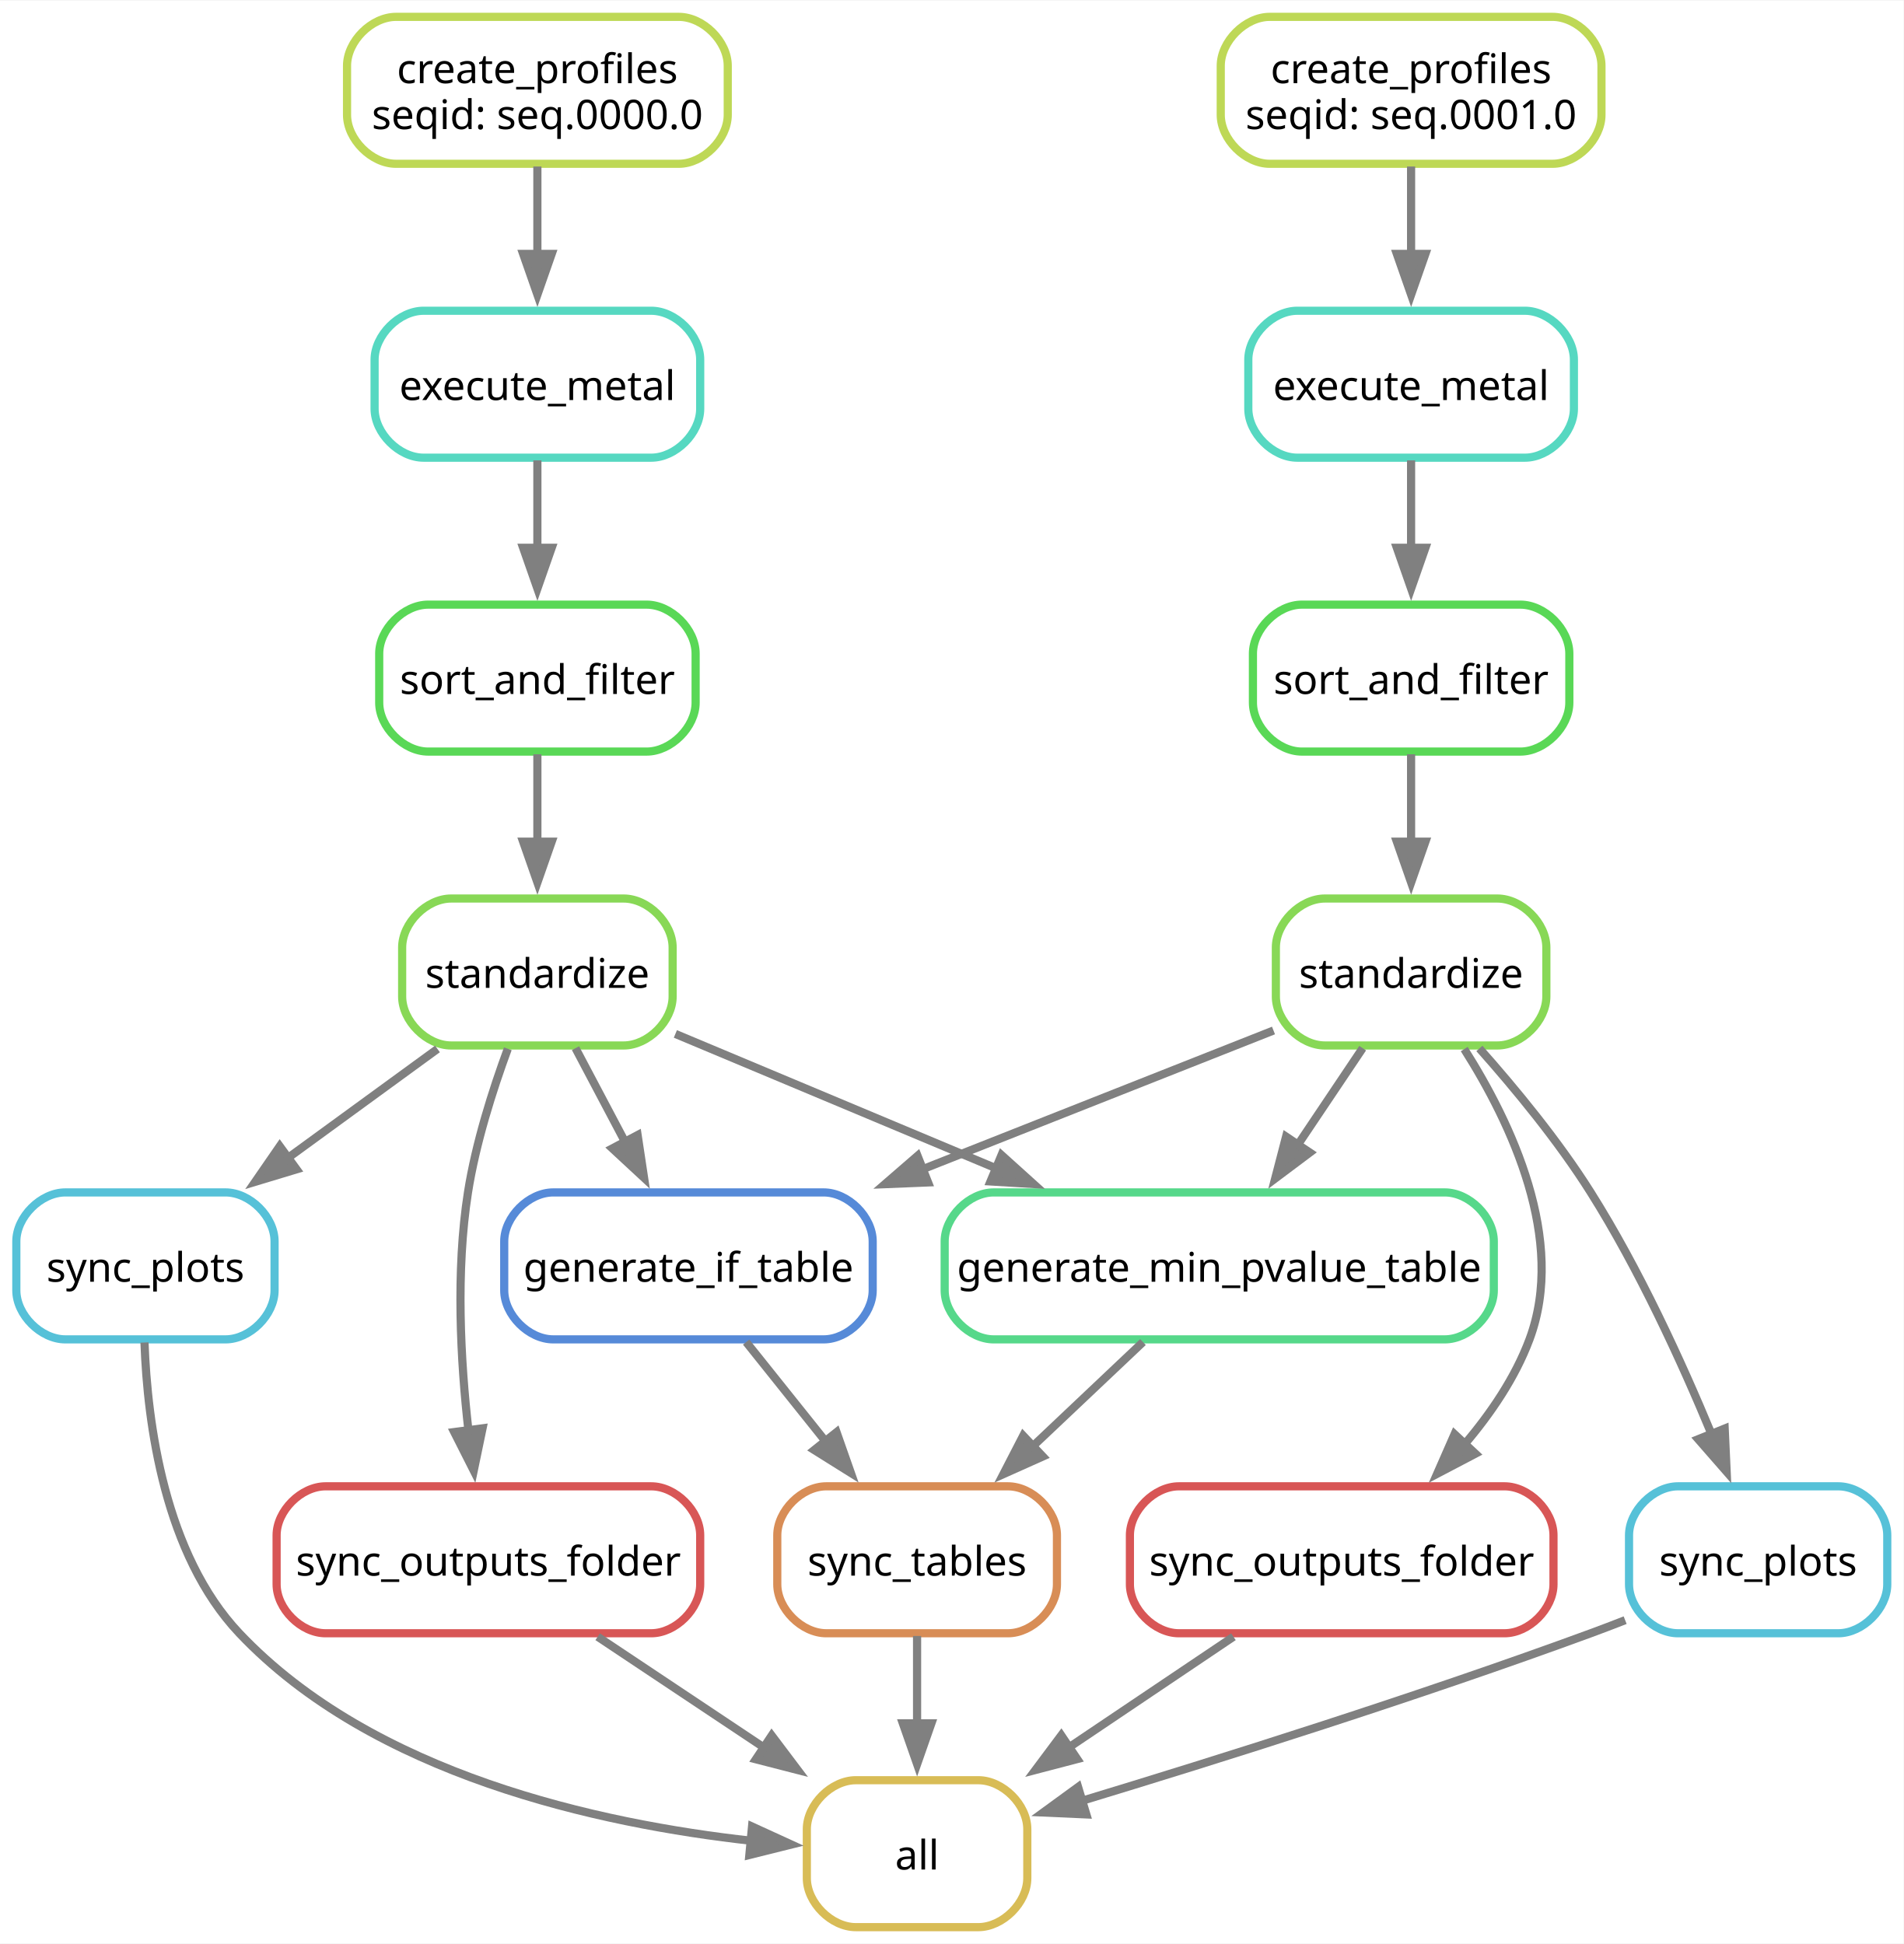
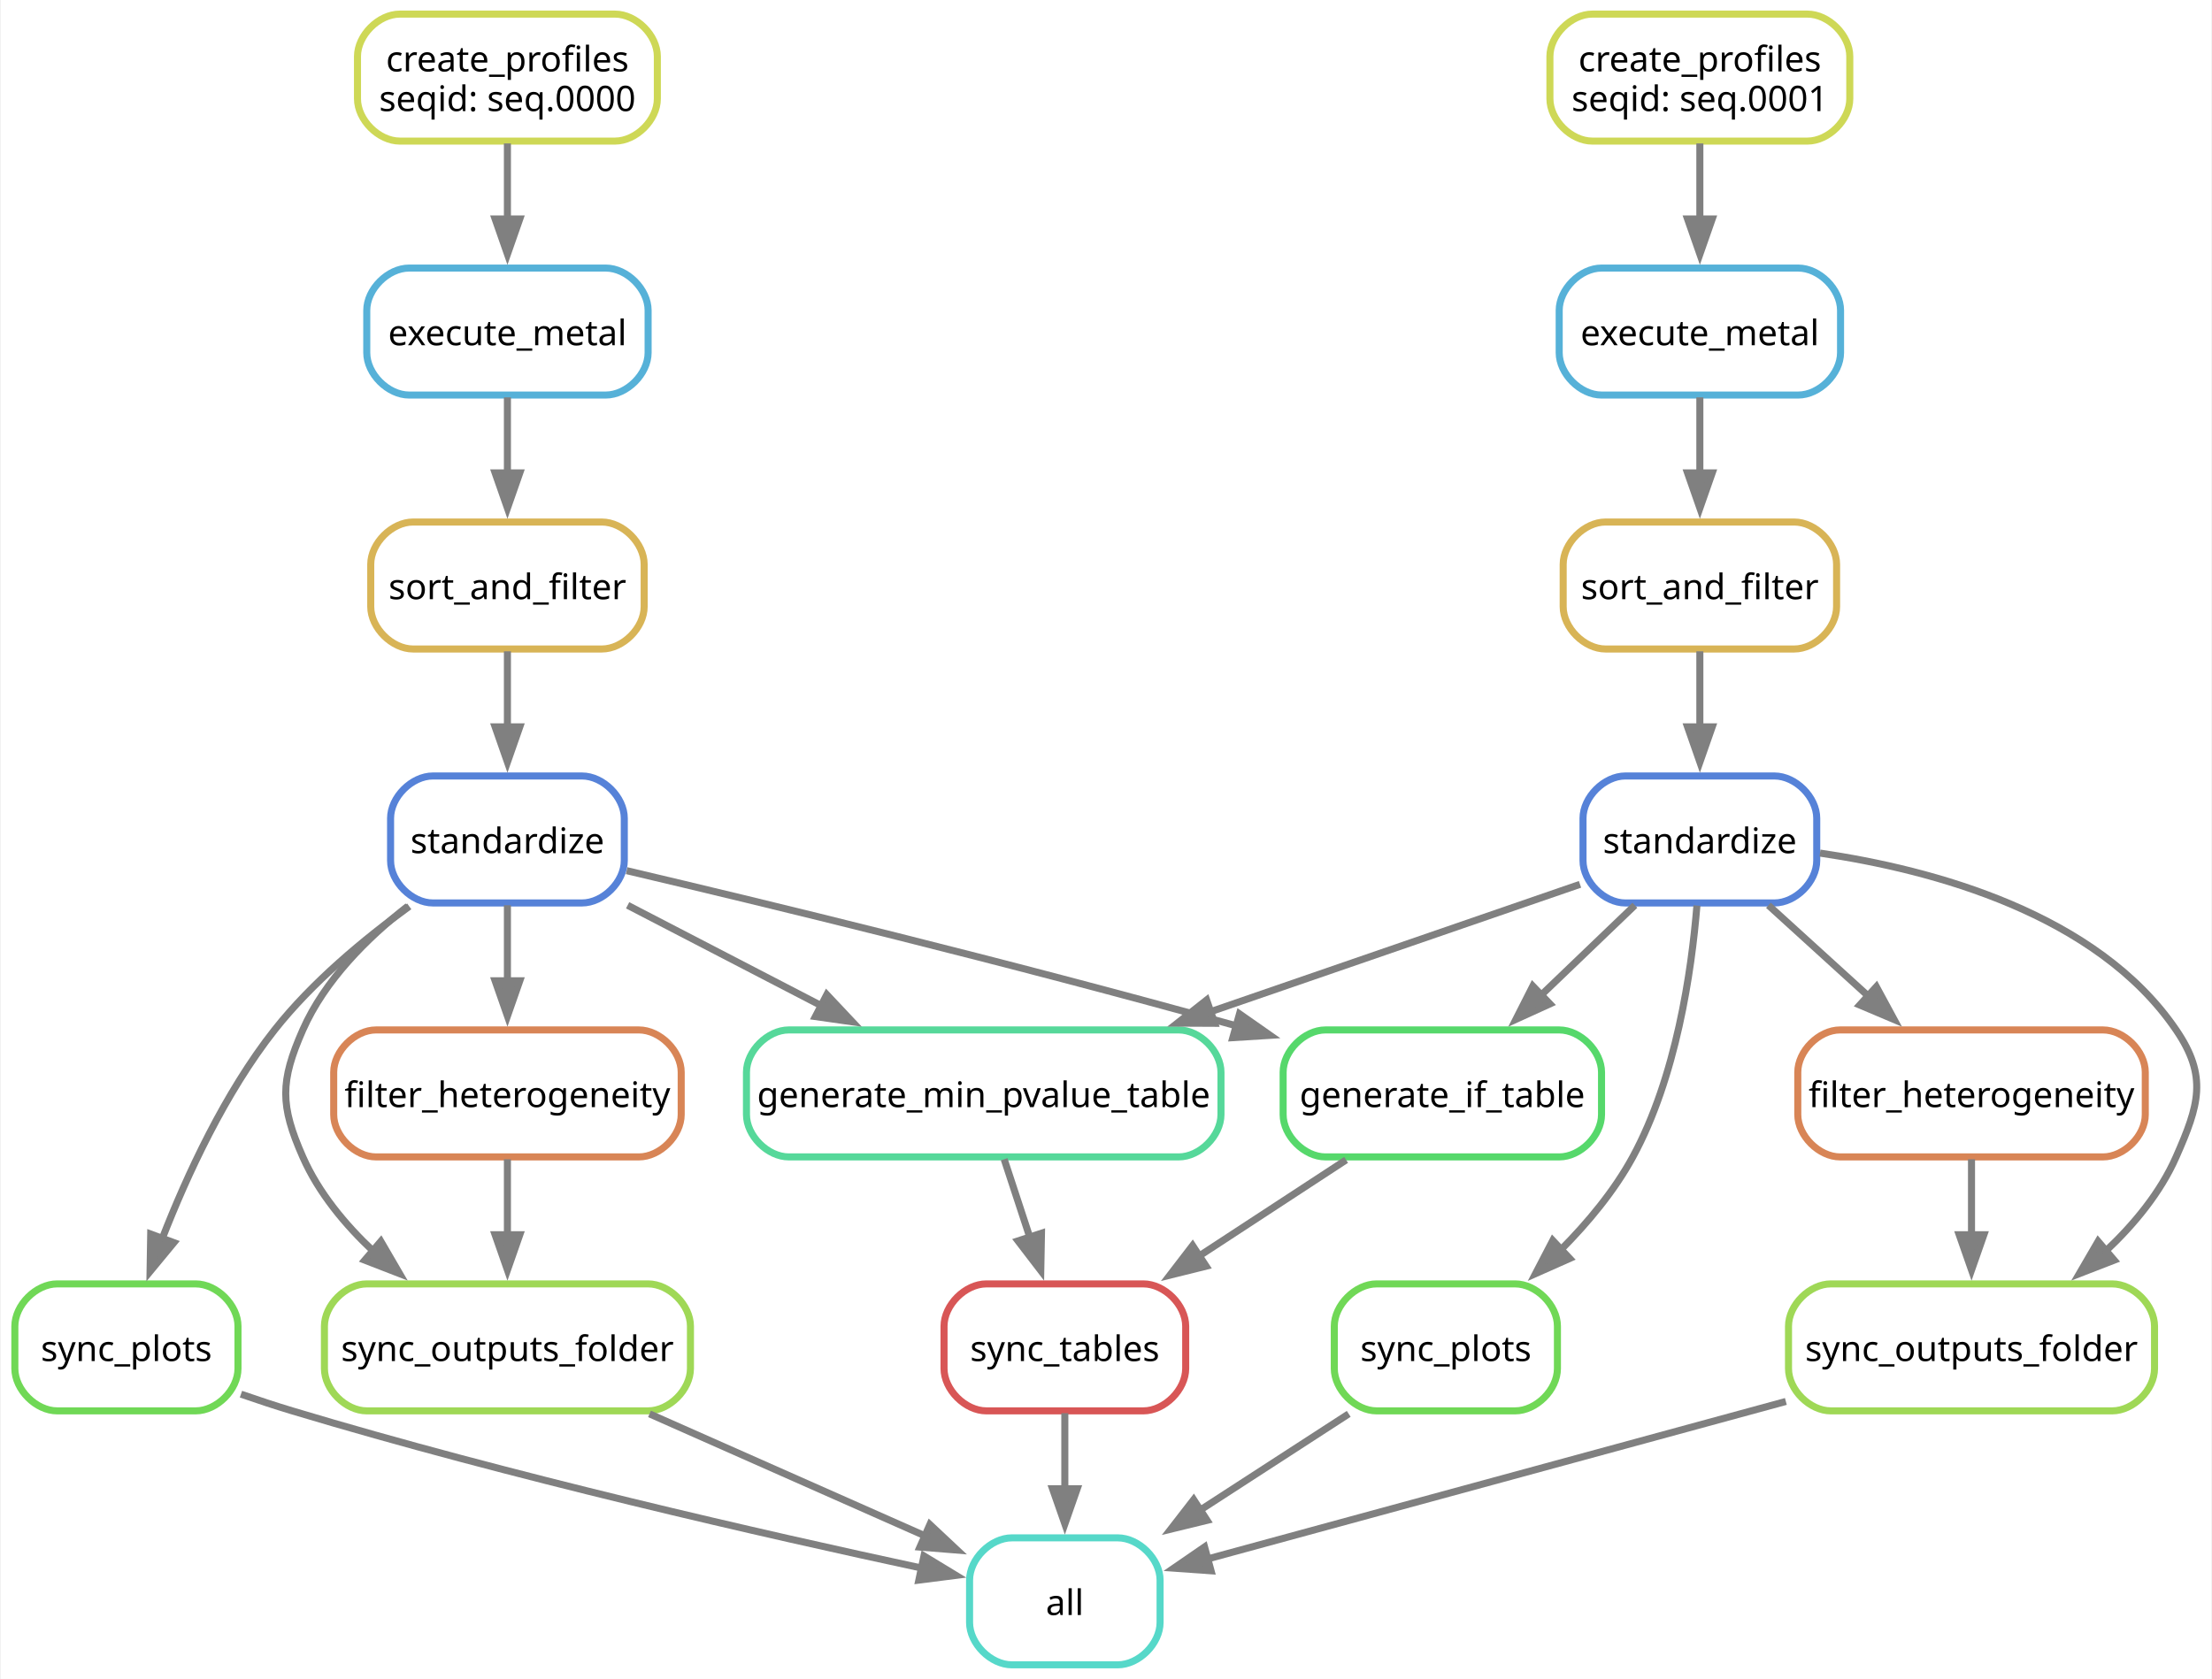
- <svg xmlns="http://www.w3.org/2000/svg" width="466pt" height="476pt" viewBox="0.00 0.00 466.25 476.00">
+ <svg xmlns="http://www.w3.org/2000/svg" width="627pt" height="476pt" viewBox="0.00 0.00 626.58 476.00">
  <g id="graph0" class="graph" transform="scale(1 1) rotate(0) translate(4 472)">
-     <polygon fill="white" stroke="none" points="-4,4 -4,-472 462.25,-472 462.25,4 -4,4" />
+     <polygon fill="white" stroke="none" points="-4,4 -4,-472 622.58,-472 622.58,4 -4,4" />
    <g id="node1" class="node">
-       <path fill="none" stroke="#d8bc56" stroke-width="2" d="M235.62,-36C235.62,-36 205.62,-36 205.62,-36 199.62,-36 193.62,-30 193.62,-24 193.62,-24 193.62,-12 193.62,-12 193.62,-6 199.62,0 205.62,0 205.62,0 235.62,0 235.62,0 241.62,0 247.62,-6 247.62,-12 247.62,-12 247.62,-24 247.62,-24 247.62,-30 241.62,-36 235.62,-36" />
-       <text text-anchor="middle" x="220.62" y="-14.12" font-family="sans" font-size="10.00">all</text>
+       <path fill="none" stroke="#56d8c9" stroke-width="2" d="M312.62,-36C312.62,-36 282.62,-36 282.62,-36 276.62,-36 270.62,-30 270.62,-24 270.62,-24 270.62,-12 270.62,-12 270.62,-6 276.62,0 282.62,0 282.62,0 312.62,0 312.62,0 318.62,0 324.62,-6 324.62,-12 324.62,-12 324.62,-24 324.62,-24 324.62,-30 318.62,-36 312.62,-36" />
+       <text text-anchor="middle" x="297.62" y="-14.12" font-family="sans" font-size="10.00">all</text>
    </g>
    <g id="node2" class="node">
-       <path fill="none" stroke="#d85656" stroke-width="2" d="M155.5,-108C155.5,-108 75.75,-108 75.75,-108 69.75,-108 63.75,-102 63.75,-96 63.75,-96 63.75,-84 63.75,-84 63.75,-78 69.75,-72 75.75,-72 75.75,-72 155.5,-72 155.5,-72 161.5,-72 167.5,-78 167.5,-84 167.5,-84 167.5,-96 167.5,-96 167.5,-102 161.5,-108 155.5,-108" />
-       <text text-anchor="middle" x="115.62" y="-86.12" font-family="sans" font-size="10.00">sync_outputs_folder</text>
+       <path fill="none" stroke="#9fd856" stroke-width="2" d="M179.5,-108C179.5,-108 99.75,-108 99.75,-108 93.75,-108 87.75,-102 87.75,-96 87.75,-96 87.75,-84 87.75,-84 87.75,-78 93.75,-72 99.75,-72 99.75,-72 179.5,-72 179.5,-72 185.5,-72 191.5,-78 191.5,-84 191.5,-84 191.5,-96 191.5,-96 191.5,-102 185.5,-108 179.5,-108" />
+       <text text-anchor="middle" x="139.62" y="-86.12" font-family="sans" font-size="10.00">sync_outputs_folder</text>
    </g>
    <g id="edge1" class="edge">
-       <path fill="none" stroke="grey" stroke-width="2" d="M142.39,-71.15C154.86,-62.84 169.89,-52.82 183.44,-43.79" />
-       <polygon fill="grey" stroke="grey" stroke-width="2" points="185.01,-46.95 191.39,-38.49 181.13,-41.13 185.01,-46.95" />
+       <path fill="none" stroke="grey" stroke-width="2" d="M179.9,-71.15C203.88,-60.53 234.19,-47.11 258.04,-36.54" />
+       <polygon fill="grey" stroke="grey" stroke-width="2" points="259.37,-39.78 267.1,-32.53 256.54,-33.38 259.37,-39.78" />
    </g>
    <g id="node3" class="node">
-       <path fill="none" stroke="#88d856" stroke-width="2" d="M148.75,-252C148.75,-252 106.5,-252 106.5,-252 100.5,-252 94.5,-246 94.5,-240 94.5,-240 94.5,-228 94.5,-228 94.5,-222 100.5,-216 106.5,-216 106.5,-216 148.75,-216 148.75,-216 154.75,-216 160.75,-222 160.75,-228 160.75,-228 160.75,-240 160.75,-240 160.75,-246 154.75,-252 148.75,-252" />
-       <text text-anchor="middle" x="127.62" y="-230.12" font-family="sans" font-size="10.00">standardize</text>
+       <path fill="none" stroke="#5682d8" stroke-width="2" d="M160.75,-252C160.75,-252 118.5,-252 118.5,-252 112.5,-252 106.5,-246 106.5,-240 106.5,-240 106.5,-228 106.5,-228 106.5,-222 112.5,-216 118.5,-216 118.5,-216 160.75,-216 160.75,-216 166.75,-216 172.75,-222 172.75,-228 172.75,-228 172.75,-240 172.75,-240 172.75,-246 166.75,-252 160.75,-252" />
+       <text text-anchor="middle" x="139.62" y="-230.12" font-family="sans" font-size="10.00">standardize</text>
    </g>
    <g id="edge6" class="edge">
-       <path fill="none" stroke="grey" stroke-width="2" d="M120.38,-215.19C116.65,-205.06 112.51,-192.03 110.62,-180 107.6,-160.7 108.78,-138.79 110.75,-121.54" />
-       <polygon fill="grey" stroke="grey" stroke-width="2" points="114.19,-122.21 112.03,-111.84 107.25,-121.29 114.19,-122.21" />
+       <path fill="none" stroke="grey" stroke-width="2" d="M111.37,-215.07C99.87,-206.08 87.84,-194.1 81.62,-180 75.17,-165.36 75.17,-158.64 81.62,-144 86.09,-133.86 93.57,-124.82 101.68,-117.21" />
+       <polygon fill="grey" stroke="grey" stroke-width="2" points="103.74,-120.06 109.07,-110.9 99.19,-114.73 103.74,-120.06" />
+     </g>
+     <g id="node7" class="node">
+       <path fill="none" stroke="#d88556" stroke-width="2" d="M176.88,-180C176.88,-180 102.38,-180 102.38,-180 96.38,-180 90.38,-174 90.38,-168 90.38,-168 90.38,-156 90.38,-156 90.38,-150 96.38,-144 102.38,-144 102.38,-144 176.88,-144 176.88,-144 182.88,-144 188.88,-150 188.88,-156 188.88,-156 188.88,-168 188.88,-168 188.88,-174 182.88,-180 176.88,-180" />
+       <text text-anchor="middle" x="139.62" y="-158.12" font-family="sans" font-size="10.00">filter_heterogeneity</text>
+     </g>
+     <g id="edge11" class="edge">
+       <path fill="none" stroke="grey" stroke-width="2" d="M139.62,-215.34C139.62,-208.75 139.62,-201.08 139.62,-193.67" />
+       <polygon fill="grey" stroke="grey" stroke-width="2" points="143.13,-193.93 139.63,-183.93 136.13,-193.93 143.13,-193.93" />
+     </g>
+     <g id="node15" class="node">
+       <path fill="none" stroke="#56d89a" stroke-width="2" d="M329.88,-180C329.88,-180 219.38,-180 219.38,-180 213.38,-180 207.38,-174 207.38,-168 207.38,-168 207.38,-156 207.38,-156 207.38,-150 213.38,-144 219.38,-144 219.38,-144 329.88,-144 329.88,-144 335.88,-144 341.88,-150 341.88,-156 341.88,-156 341.88,-168 341.88,-168 341.88,-174 335.88,-180 329.88,-180" />
+       <text text-anchor="middle" x="274.62" y="-158.12" font-family="sans" font-size="10.00">generate_min_pvalue_table</text>
+     </g>
+     <g id="edge20" class="edge">
+       <path fill="none" stroke="grey" stroke-width="2" d="M173.69,-215.34C190.35,-206.7 210.65,-196.17 228.66,-186.84" />
+       <polygon fill="grey" stroke="grey" stroke-width="2" points="230.15,-190.01 237.41,-182.3 226.92,-183.79 230.15,-190.01" />
+     </g>
+     <g id="node16" class="node">
+       <path fill="none" stroke="#56d86b" stroke-width="2" d="M437.75,-180C437.75,-180 371.5,-180 371.5,-180 365.5,-180 359.5,-174 359.5,-168 359.5,-168 359.5,-156 359.5,-156 359.5,-150 365.5,-144 371.5,-144 371.5,-144 437.75,-144 437.75,-144 443.75,-144 449.75,-150 449.75,-156 449.75,-156 449.75,-168 449.75,-168 449.75,-174 443.75,-180 437.75,-180" />
+       <text text-anchor="middle" x="404.62" y="-158.12" font-family="sans" font-size="10.00">generate_if_table</text>
+     </g>
+     <g id="edge22" class="edge">
+       <path fill="none" stroke="grey" stroke-width="2" d="M173.41,-225.16C212.76,-215.89 280,-199.62 346.35,-181.13" />
+       <polygon fill="grey" stroke="grey" stroke-width="2" points="347.13,-184.55 355.81,-178.47 345.24,-177.81 347.13,-184.55" />
+     </g>
+     <g id="node17" class="node">
+       <path fill="none" stroke="#70d856" stroke-width="2" d="M51.25,-108C51.25,-108 12,-108 12,-108 6,-108 0,-102 0,-96 0,-96 0,-84 0,-84 0,-78 6,-72 12,-72 12,-72 51.25,-72 51.25,-72 57.25,-72 63.25,-78 63.25,-84 63.25,-84 63.25,-96 63.25,-96 63.25,-102 57.25,-108 51.25,-108" />
+       <text text-anchor="middle" x="31.62" y="-86.12" font-family="sans" font-size="10.00">sync_plots</text>
+     </g>
+     <g id="edge24" class="edge">
+       <path fill="none" stroke="grey" stroke-width="2" d="M111.8,-215.03C98.97,-205.73 84.27,-193.5 73.62,-180 59.6,-162.21 48.83,-138.97 41.72,-120.7" />
+       <polygon fill="grey" stroke="grey" stroke-width="2" points="45.08,-119.7 38.33,-111.53 38.51,-122.13 45.08,-119.7" />
+     </g>
+     <g id="node4" class="node">
+       <path fill="none" stroke="#d8b456" stroke-width="2" d="M166.38,-324C166.38,-324 112.88,-324 112.88,-324 106.88,-324 100.88,-318 100.88,-312 100.88,-312 100.88,-300 100.88,-300 100.88,-294 106.88,-288 112.88,-288 112.88,-288 166.38,-288 166.38,-288 172.38,-288 178.38,-294 178.38,-300 178.38,-300 178.38,-312 178.38,-312 178.38,-318 172.38,-324 166.38,-324" />
+       <text text-anchor="middle" x="139.62" y="-302.12" font-family="sans" font-size="10.00">sort_and_filter</text>
+     </g>
+     <g id="edge8" class="edge">
+       <path fill="none" stroke="grey" stroke-width="2" d="M139.62,-287.34C139.62,-280.75 139.62,-273.08 139.62,-265.67" />
+       <polygon fill="grey" stroke="grey" stroke-width="2" points="143.13,-265.93 139.63,-255.93 136.13,-265.93 143.13,-265.93" />
+     </g>
+     <g id="node5" class="node">
+       <path fill="none" stroke="#56b1d8" stroke-width="2" d="M167.5,-396C167.5,-396 111.75,-396 111.75,-396 105.75,-396 99.75,-390 99.75,-384 99.75,-384 99.75,-372 99.75,-372 99.75,-366 105.75,-360 111.75,-360 111.75,-360 167.5,-360 167.5,-360 173.5,-360 179.5,-366 179.5,-372 179.5,-372 179.5,-384 179.5,-384 179.5,-390 173.5,-396 167.5,-396" />
+       <text text-anchor="middle" x="139.62" y="-374.12" font-family="sans" font-size="10.00">execute_metal</text>
+     </g>
+     <g id="edge9" class="edge">
+       <path fill="none" stroke="grey" stroke-width="2" d="M139.62,-359.34C139.62,-352.75 139.62,-345.08 139.62,-337.67" />
+       <polygon fill="grey" stroke="grey" stroke-width="2" points="143.13,-337.93 139.63,-327.93 136.13,-337.93 143.13,-337.93" />
+     </g>
+     <g id="node6" class="node">
+       <path fill="none" stroke="#ced856" stroke-width="2" d="M170.12,-468C170.12,-468 109.12,-468 109.12,-468 103.12,-468 97.12,-462 97.12,-456 97.12,-456 97.12,-444 97.12,-444 97.12,-438 103.12,-432 109.12,-432 109.12,-432 170.12,-432 170.12,-432 176.12,-432 182.12,-438 182.12,-444 182.12,-444 182.12,-456 182.12,-456 182.12,-462 176.12,-468 170.12,-468" />
+       <text text-anchor="middle" x="139.62" y="-451.75" font-family="sans" font-size="10.00">create_profiles</text>
+       <text text-anchor="middle" x="139.62" y="-440.5" font-family="sans" font-size="10.00">seqid: seq.0000</text>
+     </g>
+     <g id="edge10" class="edge">
+       <path fill="none" stroke="grey" stroke-width="2" d="M139.62,-431.34C139.62,-424.75 139.62,-417.08 139.62,-409.67" />
+       <polygon fill="grey" stroke="grey" stroke-width="2" points="143.13,-409.93 139.63,-399.93 136.13,-409.93 143.13,-409.93" />
+     </g>
+     <g id="edge7" class="edge">
+       <path fill="none" stroke="grey" stroke-width="2" d="M139.62,-143.34C139.62,-136.75 139.62,-129.08 139.62,-121.67" />
+       <polygon fill="grey" stroke="grey" stroke-width="2" points="143.13,-121.93 139.63,-111.93 136.13,-121.93 143.13,-121.93" />
+     </g>
+     <g id="node8" class="node">
+       <path fill="none" stroke="#9fd856" stroke-width="2" d="M594.5,-108C594.5,-108 514.75,-108 514.75,-108 508.75,-108 502.75,-102 502.75,-96 502.75,-96 502.75,-84 502.75,-84 502.75,-78 508.75,-72 514.75,-72 514.75,-72 594.5,-72 594.5,-72 600.5,-72 606.5,-78 606.5,-84 606.5,-84 606.5,-96 606.5,-96 606.5,-102 600.5,-108 594.5,-108" />
+       <text text-anchor="middle" x="554.62" y="-86.12" font-family="sans" font-size="10.00">sync_outputs_folder</text>
+     </g>
+     <g id="edge2" class="edge">
+       <path fill="none" stroke="grey" stroke-width="2" d="M502,-74.67C453.45,-61.44 382.39,-42.09 338.13,-30.03" />
+       <polygon fill="grey" stroke="grey" stroke-width="2" points="339.07,-26.66 328.5,-27.41 337.23,-33.42 339.07,-26.66" />
+     </g>
+     <g id="node9" class="node">
+       <path fill="none" stroke="#5682d8" stroke-width="2" d="M498.75,-252C498.75,-252 456.5,-252 456.5,-252 450.5,-252 444.5,-246 444.5,-240 444.5,-240 444.5,-228 444.5,-228 444.5,-222 450.5,-216 456.5,-216 456.5,-216 498.75,-216 498.75,-216 504.75,-216 510.75,-222 510.75,-228 510.75,-228 510.75,-240 510.75,-240 510.75,-246 504.75,-252 498.75,-252" />
+       <text text-anchor="middle" x="477.62" y="-230.12" font-family="sans" font-size="10.00">standardize</text>
+     </g>
+     <g id="edge12" class="edge">
+       <path fill="none" stroke="grey" stroke-width="2" d="M511.67,-230.14C543.75,-225.43 590.15,-212.98 612.62,-180 621.64,-166.78 619.08,-158.64 612.62,-144 608.16,-133.86 600.68,-124.82 592.57,-117.21" />
+       <polygon fill="grey" stroke="grey" stroke-width="2" points="595.06,-114.73 585.18,-110.9 590.51,-120.06 595.06,-114.73" />
    </g>
    <g id="node13" class="node">
-       <path fill="none" stroke="#56d88a" stroke-width="2" d="M349.88,-180C349.88,-180 239.38,-180 239.38,-180 233.38,-180 227.38,-174 227.38,-168 227.38,-168 227.38,-156 227.38,-156 227.38,-150 233.38,-144 239.38,-144 239.38,-144 349.88,-144 349.88,-144 355.88,-144 361.88,-150 361.88,-156 361.88,-156 361.88,-168 361.88,-168 361.88,-174 355.88,-180 349.88,-180" />
-       <text text-anchor="middle" x="294.62" y="-158.12" font-family="sans" font-size="10.00">generate_min_pvalue_table</text>
+       <path fill="none" stroke="#d88556" stroke-width="2" d="M591.88,-180C591.88,-180 517.38,-180 517.38,-180 511.38,-180 505.38,-174 505.38,-168 505.38,-168 505.38,-156 505.38,-156 505.38,-150 511.38,-144 517.38,-144 517.38,-144 591.88,-144 591.88,-144 597.88,-144 603.88,-150 603.88,-156 603.88,-156 603.88,-168 603.88,-168 603.88,-174 597.88,-180 591.88,-180" />
+       <text text-anchor="middle" x="554.62" y="-158.12" font-family="sans" font-size="10.00">filter_heterogeneity</text>
+     </g>
+     <g id="edge17" class="edge">
+       <path fill="none" stroke="grey" stroke-width="2" d="M497.06,-215.34C505.65,-207.52 515.95,-198.16 525.44,-189.53" />
+       <polygon fill="grey" stroke="grey" stroke-width="2" points="527.65,-192.25 532.69,-182.94 522.94,-187.07 527.65,-192.25" />
+     </g>
+     <g id="edge21" class="edge">
+       <path fill="none" stroke="grey" stroke-width="2" d="M443.65,-221.28C415.07,-211.43 373.44,-197.07 338.64,-185.07" />
+       <polygon fill="grey" stroke="grey" stroke-width="2" points="340.1,-181.88 329.51,-181.93 337.82,-188.49 340.1,-181.88" />
+     </g>
+     <g id="edge23" class="edge">
+       <path fill="none" stroke="grey" stroke-width="2" d="M459.2,-215.34C451.14,-207.6 441.5,-198.36 432.58,-189.81" />
+       <polygon fill="grey" stroke="grey" stroke-width="2" points="435.12,-187.39 425.48,-183 430.27,-192.44 435.12,-187.39" />
+     </g>
+     <g id="node18" class="node">
+       <path fill="none" stroke="#70d856" stroke-width="2" d="M425.25,-108C425.25,-108 386,-108 386,-108 380,-108 374,-102 374,-96 374,-96 374,-84 374,-84 374,-78 380,-72 386,-72 386,-72 425.25,-72 425.25,-72 431.25,-72 437.25,-78 437.25,-84 437.25,-84 437.25,-96 437.25,-96 437.25,-102 431.25,-108 425.25,-108" />
+       <text text-anchor="middle" x="405.62" y="-86.12" font-family="sans" font-size="10.00">sync_plots</text>
+     </g>
+     <g id="edge25" class="edge">
+       <path fill="none" stroke="grey" stroke-width="2" d="M476.79,-215.26C475.26,-196.52 470.92,-166.63 458.62,-144 453.41,-134.41 445.92,-125.41 438.21,-117.65" />
+       <polygon fill="grey" stroke="grey" stroke-width="2" points="440.72,-115.21 431.04,-110.91 435.93,-120.31 440.72,-115.21" />
+     </g>
+     <g id="node10" class="node">
+       <path fill="none" stroke="#d8b456" stroke-width="2" d="M504.38,-324C504.38,-324 450.88,-324 450.88,-324 444.88,-324 438.88,-318 438.88,-312 438.88,-312 438.88,-300 438.88,-300 438.88,-294 444.88,-288 450.88,-288 450.88,-288 504.38,-288 504.38,-288 510.38,-288 516.38,-294 516.38,-300 516.38,-300 516.38,-312 516.38,-312 516.38,-318 510.38,-324 504.38,-324" />
+       <text text-anchor="middle" x="477.62" y="-302.12" font-family="sans" font-size="10.00">sort_and_filter</text>
+     </g>
+     <g id="edge14" class="edge">
+       <path fill="none" stroke="grey" stroke-width="2" d="M477.62,-287.34C477.62,-280.75 477.62,-273.08 477.62,-265.67" />
+       <polygon fill="grey" stroke="grey" stroke-width="2" points="481.13,-265.93 477.63,-255.93 474.13,-265.93 481.13,-265.93" />
+     </g>
+     <g id="node11" class="node">
+       <path fill="none" stroke="#56b1d8" stroke-width="2" d="M505.5,-396C505.5,-396 449.75,-396 449.75,-396 443.75,-396 437.75,-390 437.75,-384 437.75,-384 437.75,-372 437.75,-372 437.75,-366 443.75,-360 449.75,-360 449.75,-360 505.5,-360 505.5,-360 511.5,-360 517.5,-366 517.5,-372 517.5,-372 517.5,-384 517.5,-384 517.5,-390 511.5,-396 505.5,-396" />
+       <text text-anchor="middle" x="477.62" y="-374.12" font-family="sans" font-size="10.00">execute_metal</text>
+     </g>
+     <g id="edge15" class="edge">
+       <path fill="none" stroke="grey" stroke-width="2" d="M477.62,-359.34C477.62,-352.75 477.62,-345.08 477.62,-337.67" />
+       <polygon fill="grey" stroke="grey" stroke-width="2" points="481.13,-337.93 477.63,-327.93 474.13,-337.93 481.13,-337.93" />
+     </g>
+     <g id="node12" class="node">
+       <path fill="none" stroke="#ced856" stroke-width="2" d="M508.12,-468C508.12,-468 447.12,-468 447.12,-468 441.12,-468 435.12,-462 435.12,-456 435.12,-456 435.12,-444 435.12,-444 435.12,-438 441.12,-432 447.12,-432 447.12,-432 508.12,-432 508.12,-432 514.12,-432 520.12,-438 520.12,-444 520.12,-444 520.12,-456 520.12,-456 520.12,-462 514.12,-468 508.12,-468" />
+       <text text-anchor="middle" x="477.62" y="-451.75" font-family="sans" font-size="10.00">create_profiles</text>
+       <text text-anchor="middle" x="477.62" y="-440.5" font-family="sans" font-size="10.00">seqid: seq.0001</text>
    </g>
    <g id="edge16" class="edge">
-       <path fill="none" stroke="grey" stroke-width="2" d="M161.42,-218.83C183.96,-209.38 214.11,-196.75 240.02,-185.89" />
-       <polygon fill="grey" stroke="grey" stroke-width="2" points="241.3,-189.15 249.17,-182.05 238.6,-182.69 241.3,-189.15" />
+       <path fill="none" stroke="grey" stroke-width="2" d="M477.62,-431.34C477.62,-424.75 477.62,-417.08 477.62,-409.67" />
+       <polygon fill="grey" stroke="grey" stroke-width="2" points="481.13,-409.93 477.63,-399.93 474.13,-409.93 481.13,-409.93" />
+     </g>
+     <g id="edge13" class="edge">
+       <path fill="none" stroke="grey" stroke-width="2" d="M554.62,-143.34C554.62,-136.75 554.62,-129.08 554.62,-121.67" />
+       <polygon fill="grey" stroke="grey" stroke-width="2" points="558.13,-121.93 554.63,-111.93 551.13,-121.93 558.13,-121.93" />
    </g>
    <g id="node14" class="node">
-       <path fill="none" stroke="#568ad8" stroke-width="2" d="M197.75,-180C197.75,-180 131.5,-180 131.5,-180 125.5,-180 119.5,-174 119.5,-168 119.5,-168 119.5,-156 119.5,-156 119.5,-150 125.5,-144 131.5,-144 131.5,-144 197.75,-144 197.75,-144 203.75,-144 209.75,-150 209.75,-156 209.75,-156 209.75,-168 209.75,-168 209.75,-174 203.75,-180 197.75,-180" />
-       <text text-anchor="middle" x="164.62" y="-158.12" font-family="sans" font-size="10.00">generate_if_table</text>
+       <path fill="none" stroke="#d85656" stroke-width="2" d="M319.88,-108C319.88,-108 275.38,-108 275.38,-108 269.38,-108 263.38,-102 263.38,-96 263.38,-96 263.38,-84 263.38,-84 263.38,-78 269.38,-72 275.38,-72 275.38,-72 319.88,-72 319.88,-72 325.88,-72 331.88,-78 331.88,-84 331.88,-84 331.88,-96 331.88,-96 331.88,-102 325.88,-108 319.88,-108" />
+       <text text-anchor="middle" x="297.62" y="-86.12" font-family="sans" font-size="10.00">sync_tables</text>
+     </g>
+     <g id="edge3" class="edge">
+       <path fill="none" stroke="grey" stroke-width="2" d="M297.62,-71.34C297.62,-64.75 297.62,-57.08 297.62,-49.67" />
+       <polygon fill="grey" stroke="grey" stroke-width="2" points="301.13,-49.93 297.63,-39.93 294.13,-49.93 301.13,-49.93" />
    </g>
    <g id="edge18" class="edge">
-       <path fill="none" stroke="grey" stroke-width="2" d="M136.96,-215.34C140.66,-208.34 145.01,-200.12 149.15,-192.28" />
-       <polygon fill="grey" stroke="grey" stroke-width="2" points="152.17,-194.05 153.75,-183.58 145.98,-190.78 152.17,-194.05" />
-     </g>
-     <g id="node15" class="node">
-       <path fill="none" stroke="#56c1d8" stroke-width="2" d="M51.25,-180C51.25,-180 12,-180 12,-180 6,-180 0,-174 0,-168 0,-168 0,-156 0,-156 0,-150 6,-144 12,-144 12,-144 51.25,-144 51.25,-144 57.25,-144 63.25,-150 63.25,-156 63.25,-156 63.25,-168 63.25,-168 63.25,-174 57.25,-180 51.25,-180" />
-       <text text-anchor="middle" x="31.62" y="-158.12" font-family="sans" font-size="10.00">sync_plots</text>
-     </g>
-     <g id="edge20" class="edge">
-       <path fill="none" stroke="grey" stroke-width="2" d="M103.15,-215.15C91.98,-207.01 78.55,-197.22 66.36,-188.33" />
-       <polygon fill="grey" stroke="grey" stroke-width="2" points="68.64,-185.66 58.5,-182.6 64.52,-191.32 68.64,-185.66" />
-     </g>
-     <g id="node4" class="node">
-       <path fill="none" stroke="#59d856" stroke-width="2" d="M154.38,-324C154.38,-324 100.88,-324 100.88,-324 94.88,-324 88.88,-318 88.88,-312 88.88,-312 88.88,-300 88.88,-300 88.88,-294 94.88,-288 100.88,-288 100.88,-288 154.38,-288 154.38,-288 160.38,-288 166.38,-294 166.38,-300 166.38,-300 166.38,-312 166.38,-312 166.38,-318 160.38,-324 154.38,-324" />
-       <text text-anchor="middle" x="127.62" y="-302.12" font-family="sans" font-size="10.00">sort_and_filter</text>
-     </g>
-     <g id="edge7" class="edge">
-       <path fill="none" stroke="grey" stroke-width="2" d="M127.62,-287.34C127.62,-280.75 127.62,-273.08 127.62,-265.67" />
-       <polygon fill="grey" stroke="grey" stroke-width="2" points="131.13,-265.93 127.63,-255.93 124.13,-265.93 131.13,-265.93" />
-     </g>
-     <g id="node5" class="node">
-       <path fill="none" stroke="#56d8c1" stroke-width="2" d="M155.5,-396C155.5,-396 99.75,-396 99.75,-396 93.75,-396 87.75,-390 87.75,-384 87.75,-384 87.75,-372 87.75,-372 87.75,-366 93.75,-360 99.75,-360 99.75,-360 155.5,-360 155.5,-360 161.5,-360 167.5,-366 167.5,-372 167.5,-372 167.5,-384 167.5,-384 167.5,-390 161.5,-396 155.5,-396" />
-       <text text-anchor="middle" x="127.62" y="-374.12" font-family="sans" font-size="10.00">execute_metal</text>
-     </g>
-     <g id="edge8" class="edge">
-       <path fill="none" stroke="grey" stroke-width="2" d="M127.62,-359.34C127.62,-352.75 127.62,-345.08 127.62,-337.67" />
-       <polygon fill="grey" stroke="grey" stroke-width="2" points="131.13,-337.93 127.63,-327.93 124.13,-337.93 131.13,-337.93" />
-     </g>
-     <g id="node6" class="node">
-       <path fill="none" stroke="#bed856" stroke-width="2" d="M162.25,-468C162.25,-468 93,-468 93,-468 87,-468 81,-462 81,-456 81,-456 81,-444 81,-444 81,-438 87,-432 93,-432 93,-432 162.25,-432 162.25,-432 168.25,-432 174.25,-438 174.25,-444 174.25,-444 174.25,-456 174.25,-456 174.25,-462 168.25,-468 162.25,-468" />
-       <text text-anchor="middle" x="127.62" y="-451.75" font-family="sans" font-size="10.00">create_profiles</text>
-       <text text-anchor="middle" x="127.62" y="-440.5" font-family="sans" font-size="10.00">seqid: seq.0000.0</text>
-     </g>
-     <g id="edge9" class="edge">
-       <path fill="none" stroke="grey" stroke-width="2" d="M127.62,-431.34C127.62,-424.75 127.62,-417.08 127.62,-409.67" />
-       <polygon fill="grey" stroke="grey" stroke-width="2" points="131.13,-409.93 127.63,-399.93 124.13,-409.93 131.13,-409.93" />
-     </g>
-     <g id="node7" class="node">
-       <path fill="none" stroke="#d85656" stroke-width="2" d="M364.5,-108C364.5,-108 284.75,-108 284.75,-108 278.75,-108 272.75,-102 272.75,-96 272.75,-96 272.75,-84 272.75,-84 272.75,-78 278.75,-72 284.75,-72 284.75,-72 364.5,-72 364.5,-72 370.5,-72 376.5,-78 376.5,-84 376.5,-84 376.5,-96 376.5,-96 376.5,-102 370.5,-108 364.5,-108" />
-       <text text-anchor="middle" x="324.62" y="-86.12" font-family="sans" font-size="10.00">sync_outputs_folder</text>
-     </g>
-     <g id="edge2" class="edge">
-       <path fill="none" stroke="grey" stroke-width="2" d="M298.11,-71.15C285.89,-62.93 271.17,-53.02 257.85,-44.06" />
-       <polygon fill="grey" stroke="grey" stroke-width="2" points="259.85,-41.18 249.6,-38.5 255.94,-46.99 259.85,-41.18" />
-     </g>
-     <g id="node8" class="node">
-       <path fill="none" stroke="#88d856" stroke-width="2" d="M362.75,-252C362.75,-252 320.5,-252 320.5,-252 314.5,-252 308.5,-246 308.5,-240 308.5,-240 308.5,-228 308.5,-228 308.5,-222 314.5,-216 320.5,-216 320.5,-216 362.75,-216 362.75,-216 368.75,-216 374.75,-222 374.75,-228 374.75,-228 374.75,-240 374.75,-240 374.75,-246 368.75,-252 362.75,-252" />
-       <text text-anchor="middle" x="341.62" y="-230.12" font-family="sans" font-size="10.00">standardize</text>
-     </g>
-     <g id="edge10" class="edge">
-       <path fill="none" stroke="grey" stroke-width="2" d="M354.64,-215.12C366.12,-197.03 379.72,-168.36 370.62,-144 367.13,-134.64 361.15,-125.83 354.63,-118.19" />
-       <polygon fill="grey" stroke="grey" stroke-width="2" points="357.38,-115.99 348,-111.07 352.26,-120.77 357.38,-115.99" />
-     </g>
-     <g id="edge17" class="edge">
-       <path fill="none" stroke="grey" stroke-width="2" d="M329.76,-215.34C324.9,-208.1 319.15,-199.53 313.73,-191.45" />
-       <polygon fill="grey" stroke="grey" stroke-width="2" points="316.81,-189.77 308.33,-183.41 311,-193.67 316.81,-189.77" />
+       <path fill="none" stroke="grey" stroke-width="2" d="M280.43,-143.34C282.65,-136.59 285.24,-128.69 287.73,-121.11" />
+       <polygon fill="grey" stroke="grey" stroke-width="2" points="291,-122.37 290.8,-111.78 284.35,-120.19 291,-122.37" />
    </g>
    <g id="edge19" class="edge">
-       <path fill="none" stroke="grey" stroke-width="2" d="M307.92,-219.67C283.61,-210.05 250.2,-196.84 221.76,-185.6" />
-       <polygon fill="grey" stroke="grey" stroke-width="2" points="223.32,-182.45 212.73,-182.02 220.74,-188.96 223.32,-182.45" />
-     </g>
-     <g id="node16" class="node">
-       <path fill="none" stroke="#56c1d8" stroke-width="2" d="M446.25,-108C446.25,-108 407,-108 407,-108 401,-108 395,-102 395,-96 395,-96 395,-84 395,-84 395,-78 401,-72 407,-72 407,-72 446.25,-72 446.25,-72 452.25,-72 458.25,-78 458.25,-84 458.25,-84 458.25,-96 458.25,-96 458.25,-102 452.25,-108 446.25,-108" />
-       <text text-anchor="middle" x="426.62" y="-86.12" font-family="sans" font-size="10.00">sync_plots</text>
-     </g>
-     <g id="edge21" class="edge">
-       <path fill="none" stroke="grey" stroke-width="2" d="M358.35,-215.27C367.15,-205.37 377.72,-192.55 385.62,-180 397.45,-161.24 407.86,-138.51 415.24,-120.71" />
-       <polygon fill="grey" stroke="grey" stroke-width="2" points="418.43,-122.15 418.91,-111.56 411.94,-119.54 418.43,-122.15" />
-     </g>
-     <g id="node9" class="node">
-       <path fill="none" stroke="#59d856" stroke-width="2" d="M368.38,-324C368.38,-324 314.88,-324 314.88,-324 308.88,-324 302.88,-318 302.88,-312 302.88,-312 302.88,-300 302.88,-300 302.88,-294 308.88,-288 314.88,-288 314.88,-288 368.38,-288 368.38,-288 374.38,-288 380.38,-294 380.38,-300 380.38,-300 380.38,-312 380.38,-312 380.38,-318 374.38,-324 368.38,-324" />
-       <text text-anchor="middle" x="341.62" y="-302.12" font-family="sans" font-size="10.00">sort_and_filter</text>
-     </g>
-     <g id="edge11" class="edge">
-       <path fill="none" stroke="grey" stroke-width="2" d="M341.62,-287.34C341.62,-280.75 341.62,-273.08 341.62,-265.67" />
-       <polygon fill="grey" stroke="grey" stroke-width="2" points="345.13,-265.93 341.63,-255.93 338.13,-265.93 345.13,-265.93" />
-     </g>
-     <g id="node10" class="node">
-       <path fill="none" stroke="#56d8c1" stroke-width="2" d="M369.5,-396C369.5,-396 313.75,-396 313.75,-396 307.75,-396 301.75,-390 301.75,-384 301.75,-384 301.75,-372 301.75,-372 301.75,-366 307.75,-360 313.75,-360 313.75,-360 369.5,-360 369.5,-360 375.5,-360 381.5,-366 381.5,-372 381.5,-372 381.5,-384 381.5,-384 381.5,-390 375.5,-396 369.5,-396" />
-       <text text-anchor="middle" x="341.62" y="-374.12" font-family="sans" font-size="10.00">execute_metal</text>
-     </g>
-     <g id="edge12" class="edge">
-       <path fill="none" stroke="grey" stroke-width="2" d="M341.62,-359.34C341.62,-352.75 341.62,-345.08 341.62,-337.67" />
-       <polygon fill="grey" stroke="grey" stroke-width="2" points="345.13,-337.93 341.63,-327.93 338.13,-337.93 345.13,-337.93" />
-     </g>
-     <g id="node11" class="node">
-       <path fill="none" stroke="#bed856" stroke-width="2" d="M376.25,-468C376.25,-468 307,-468 307,-468 301,-468 295,-462 295,-456 295,-456 295,-444 295,-444 295,-438 301,-432 307,-432 307,-432 376.25,-432 376.25,-432 382.25,-432 388.25,-438 388.25,-444 388.25,-444 388.25,-456 388.25,-456 388.25,-462 382.25,-468 376.25,-468" />
-       <text text-anchor="middle" x="341.62" y="-451.75" font-family="sans" font-size="10.00">create_profiles</text>
-       <text text-anchor="middle" x="341.62" y="-440.5" font-family="sans" font-size="10.00">seqid: seq.0001.0</text>
-     </g>
-     <g id="edge13" class="edge">
-       <path fill="none" stroke="grey" stroke-width="2" d="M341.62,-431.34C341.62,-424.75 341.62,-417.08 341.62,-409.67" />
-       <polygon fill="grey" stroke="grey" stroke-width="2" points="345.13,-409.93 341.63,-399.93 338.13,-409.93 345.13,-409.93" />
-     </g>
-     <g id="node12" class="node">
-       <path fill="none" stroke="#d88d56" stroke-width="2" d="M242.88,-108C242.88,-108 198.38,-108 198.38,-108 192.38,-108 186.38,-102 186.38,-96 186.38,-96 186.38,-84 186.38,-84 186.38,-78 192.38,-72 198.38,-72 198.38,-72 242.88,-72 242.88,-72 248.88,-72 254.88,-78 254.88,-84 254.88,-84 254.88,-96 254.88,-96 254.88,-102 248.88,-108 242.88,-108" />
-       <text text-anchor="middle" x="220.62" y="-86.12" font-family="sans" font-size="10.00">sync_tables</text>
-     </g>
-     <g id="edge3" class="edge">
-       <path fill="none" stroke="grey" stroke-width="2" d="M220.62,-71.34C220.62,-64.75 220.62,-57.08 220.62,-49.67" />
-       <polygon fill="grey" stroke="grey" stroke-width="2" points="224.13,-49.93 220.63,-39.93 217.13,-49.93 224.13,-49.93" />
-     </g>
-     <g id="edge14" class="edge">
-       <path fill="none" stroke="grey" stroke-width="2" d="M275.95,-143.34C267.78,-135.6 258,-126.36 248.96,-117.81" />
-       <polygon fill="grey" stroke="grey" stroke-width="2" points="251.42,-115.31 241.75,-110.98 246.61,-120.4 251.42,-115.31" />
-     </g>
-     <g id="edge15" class="edge">
-       <path fill="none" stroke="grey" stroke-width="2" d="M178.76,-143.34C184.68,-135.93 191.71,-127.14 198.3,-118.9" />
-       <polygon fill="grey" stroke="grey" stroke-width="2" points="200.9,-121.26 204.41,-111.27 195.43,-116.89 200.9,-121.26" />
+       <path fill="none" stroke="grey" stroke-width="2" d="M377.35,-143.15C364.64,-134.84 349.32,-124.82 335.52,-115.79" />
+       <polygon fill="grey" stroke="grey" stroke-width="2" points="337.67,-113.02 327.39,-110.47 333.84,-118.87 337.67,-113.02" />
    </g>
    <g id="edge4" class="edge">
-       <path fill="none" stroke="grey" stroke-width="2" d="M31.39,-143.23C32.11,-123.34 36.32,-91.37 54.62,-72 87.35,-37.39 142.6,-25.3 180.3,-21.13" />
-       <polygon fill="grey" stroke="grey" stroke-width="2" points="180.2,-24.65 189.83,-20.24 179.54,-17.68 180.2,-24.65" />
+       <path fill="none" stroke="grey" stroke-width="2" d="M64.09,-76.74C68.93,-75.06 73.89,-73.42 78.62,-72 140.2,-53.47 213,-36.89 257.22,-27.39" />
+       <polygon fill="grey" stroke="grey" stroke-width="2" points="257.69,-30.86 266.75,-25.36 256.24,-24.02 257.69,-30.86" />
    </g>
    <g id="edge5" class="edge">
-       <path fill="none" stroke="grey" stroke-width="2" d="M394.05,-75.21C391.21,-74.09 388.37,-73.01 385.62,-72 343.43,-56.5 294.28,-41.04 260.67,-30.85" />
-       <polygon fill="grey" stroke="grey" stroke-width="2" points="262.08,-27.62 251.5,-28.09 260.06,-34.33 262.08,-27.62" />
+       <path fill="none" stroke="grey" stroke-width="2" d="M378.09,-71.15C365.27,-62.84 349.81,-52.82 335.87,-43.79" />
+       <polygon fill="grey" stroke="grey" stroke-width="2" points="337.94,-40.96 327.65,-38.46 334.14,-46.83 337.94,-40.96" />
    </g>
  </g>
</svg>
